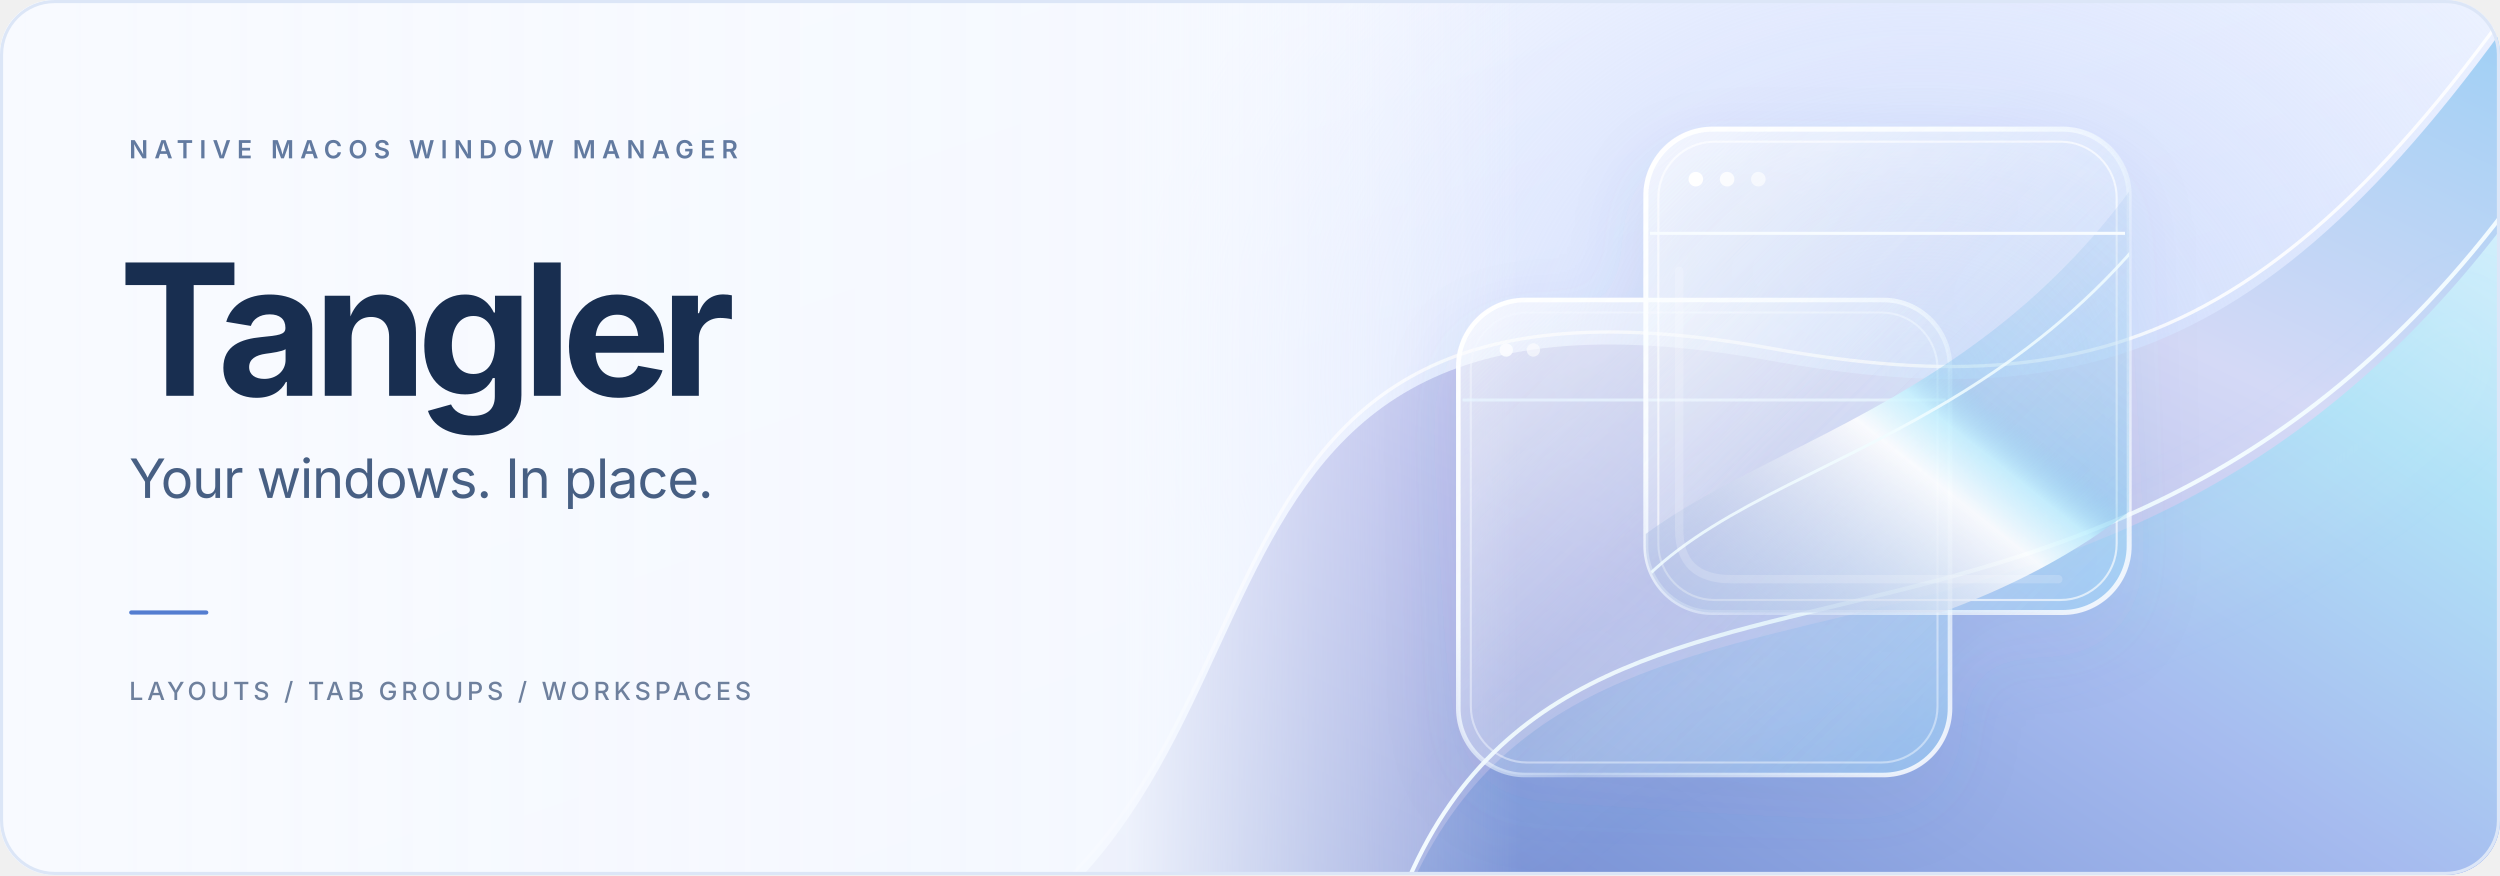
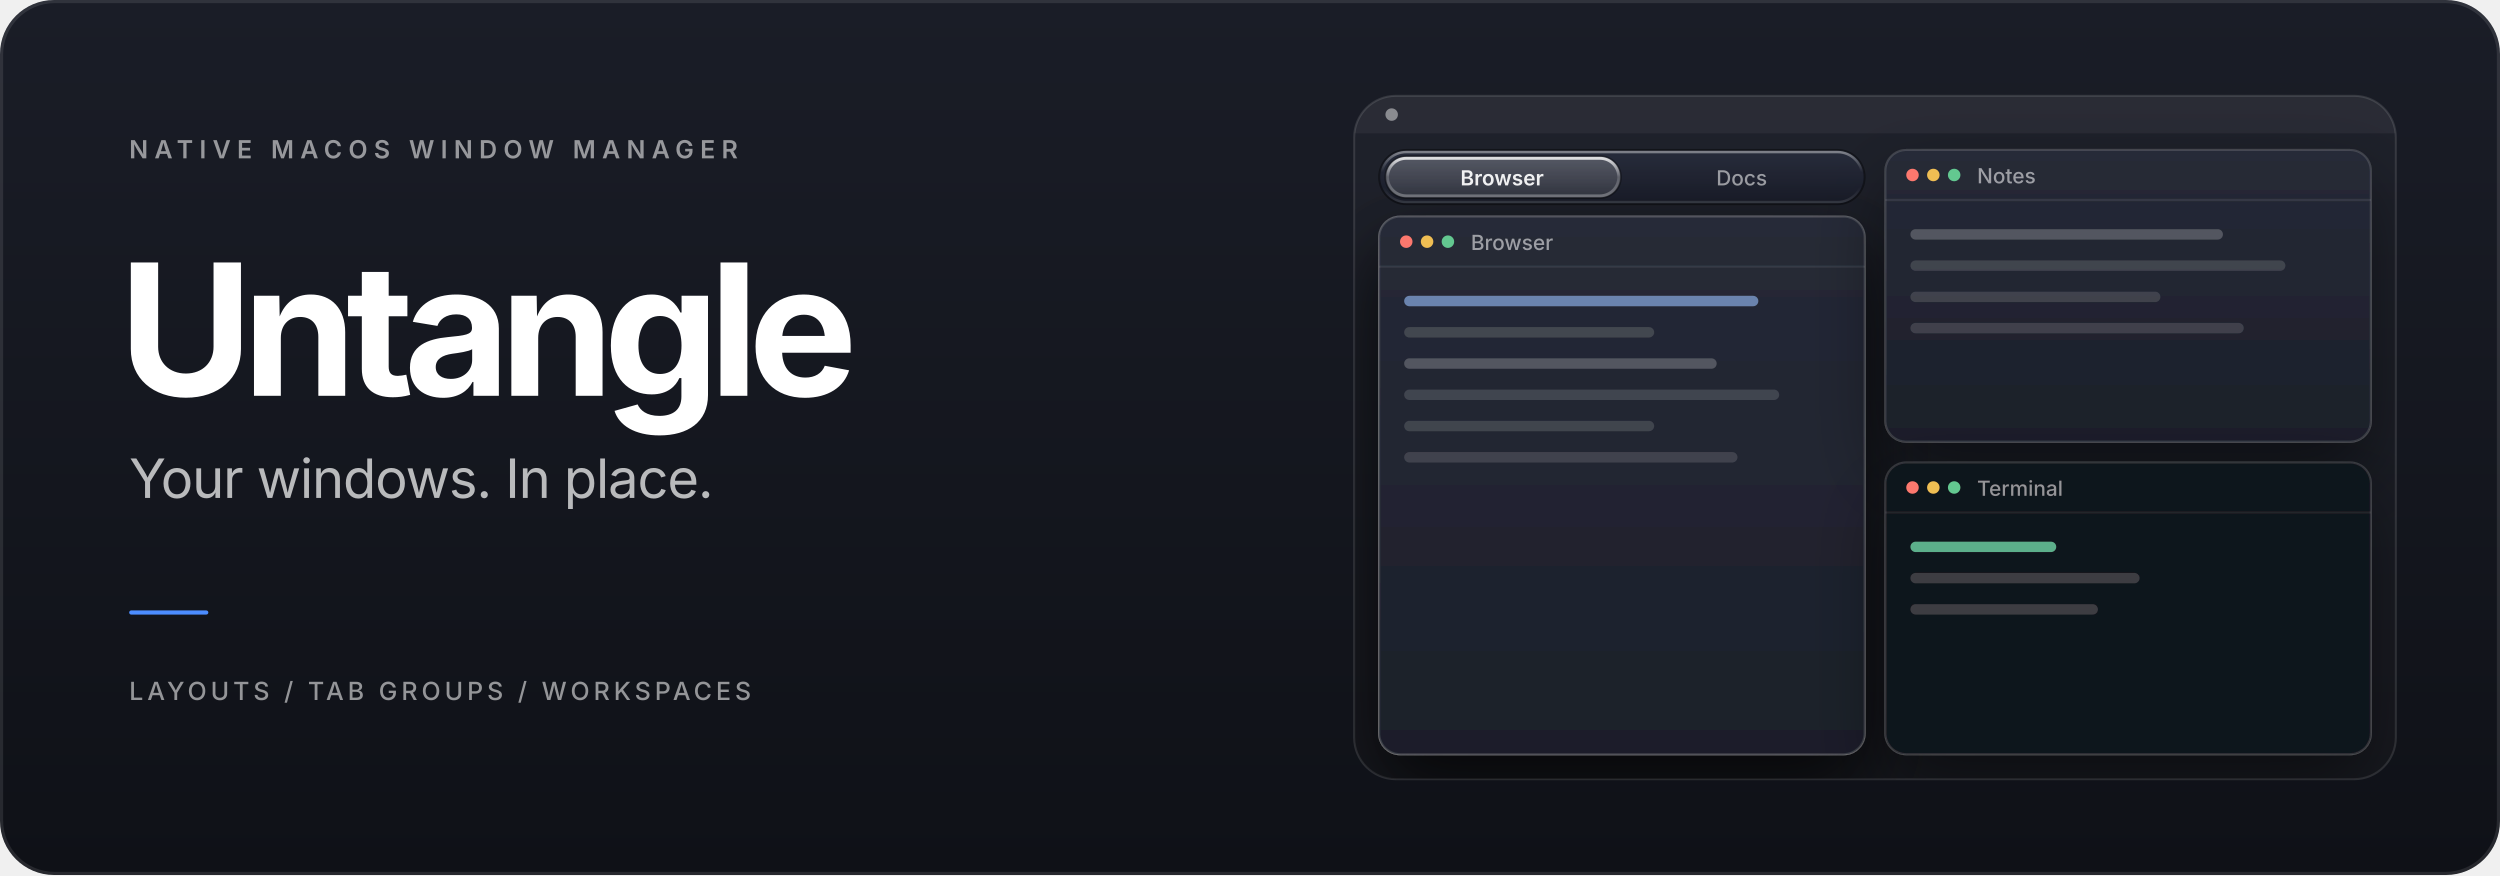
<svg xmlns="http://www.w3.org/2000/svg" width="1200" height="420" viewBox="0 0 1200 420" role="img" aria-labelledby="title desc">
  <defs>
-     <linearGradient id="paper" x2="1" y2="1">
-       <stop stop-color="#fbfcff" />
-       <stop offset=".55" stop-color="#edf3ff" />
-       <stop offset="1" stop-color="#d7e9fa" />
+     <linearGradient id="night" x2="0" y2="1">
+       <stop stop-color="#1a1d27" />
+       <stop offset="1" stop-color="#0f1117" />
    </linearGradient>
-     <radialGradient id="halo">
-       <stop stop-color="#c3d3fa" stop-opacity=".8" />
-       <stop offset="1" stop-color="#ccd6ff" stop-opacity="0" />
-     </radialGradient>
-     <linearGradient id="wave" x1=".15" y1="1" x2=".9" y2="0">
-       <stop stop-color="#8498d4" />
-       <stop offset=".36" stop-color="#afb5e8" />
-       <stop offset=".64" stop-color="#d4d9f6" />
-       <stop offset="1" stop-color="#8bccf4" />
+     <linearGradient id="smoke" x2="0" y2="1">
+       <stop stop-color="#2a2f40" stop-opacity=".78" />
+       <stop offset="1" stop-color="#161925" stop-opacity=".84" />
    </linearGradient>
-     <linearGradient id="crest" x1="0" y1="1" x2="1" y2="0">
-       <stop stop-color="#6b86ce" />
-       <stop offset=".47" stop-color="#a6bbef" />
-       <stop offset=".72" stop-color="#b1e2f7" />
-       <stop offset="1" stop-color="#e7f8ff" />
+     <linearGradient id="rim" x2="0" y2="1">
+       <stop stop-color="#ffffff" stop-opacity=".4" />
+       <stop offset=".4" stop-color="#ffffff" stop-opacity="0" />
+       <stop offset=".7" stop-color="#ffffff" stop-opacity="0" />
+       <stop offset="1" stop-color="#ffffff" stop-opacity=".12" />
    </linearGradient>
-     <linearGradient id="veil">
-       <stop stop-color="#f8faff" />
-       <stop offset=".74" stop-color="#f6f9ff" stop-opacity=".92" />
-       <stop offset="1" stop-color="#f5f8ff" stop-opacity="0" />
+     <linearGradient id="lens-rim" x2="0" y2="1">
+       <stop stop-color="#ffffff" stop-opacity=".8" />
+       <stop offset=".5" stop-color="#ffffff" stop-opacity=".15" />
+       <stop offset="1" stop-color="#ffffff" stop-opacity=".3" />
    </linearGradient>
-     <linearGradient id="glass" x1="0" y1="0" x2="1" y2="1">
-       <stop stop-color="#ffffff" stop-opacity=".65" />
-       <stop offset=".48" stop-color="#f3faff" stop-opacity=".23" />
-       <stop offset="1" stop-color="#96d9fa" stop-opacity=".42" />
+     <linearGradient id="lens-fill" x2="0" y2="1">
+       <stop stop-color="#ffffff" stop-opacity=".22" />
+       <stop offset="1" stop-color="#ffffff" stop-opacity=".1" />
    </linearGradient>
-     <linearGradient id="rim" x1="0" y1="0" x2="1" y2="1">
-       <stop stop-color="#ffffff" />
-       <stop offset=".35" stop-color="#f9fdff" stop-opacity=".95" />
-       <stop offset=".62" stop-color="#ecf7ff" stop-opacity=".35" />
-       <stop offset="1" stop-color="#ffffff" stop-opacity=".9" />
+     <linearGradient id="window" x2="0" y2="1">
+       <stop stop-color="#262a37" />
+       <stop offset="1" stop-color="#1c1f2a" />
    </linearGradient>
-     <linearGradient id="refraction" x1="0" y1="1" x2="1" y2="0">
-       <stop stop-color="#6a8ace" stop-opacity=".1" />
-       <stop offset=".45" stop-color="#ffffff" stop-opacity=".88" />
-       <stop offset=".51" stop-color="#c5f3ff" stop-opacity=".8" />
-       <stop offset=".56" stop-color="#6fbdea" stop-opacity=".3" />
-       <stop offset="1" stop-color="#b0b9ea" stop-opacity=".12" />
-     </linearGradient>
-     <filter id="shadow" x="-35%" y="-30%" width="180%" height="200%">
-       <feDropShadow dx="0" dy="15" stdDeviation="17" flood-color="#506bab" flood-opacity=".18" />
-     </filter>
-     <filter id="glow" x="-50%" y="-50%" width="200%" height="200%">
-       <feGaussianBlur stdDeviation="20" />
+     <filter id="shadow" x="-20%" y="-25%" width="140%" height="165%">
+       <feDropShadow dx="0" dy="16" stdDeviation="18" flood-color="#000000" flood-opacity=".45" />
    </filter>
    <clipPath id="frame">
      <rect width="1200" height="420" rx="26" />
    </clipPath>
-     <clipPath id="front">
-       <rect x="790" y="62" width="232" height="232" rx="32" />
+     <clipPath id="screen">
+       <rect x="650" y="46" width="500" height="328" rx="20" />
    </clipPath>
  </defs>
  <style>
    text { font-family:-apple-system,BlinkMacSystemFont,'Segoe UI',sans-serif; }
-     .glass-mark { animation:float 12s ease-in-out infinite; }
-     .reflection { animation:light 12s ease-in-out infinite; }
-     @keyframes float { 0%,100% { transform:translateY(0); } 50% { transform:translateY(-7px); } }
-     @keyframes light { 0%,100% { opacity:.5; transform:translateX(-5px); } 50% { opacity:.9; transform:translateX(9px); } }
+     .win { transform-box:fill-box; transform-origin:center; animation:8s ease-in-out infinite; }
+     .docs { animation-name:docs; } .browser { animation-name:browser; }
+     .notes { animation-name:notes; } .terminal { animation-name:terminal; }
+     .tabs { animation:tabs 8s ease-in-out infinite; }
+     @keyframes docs { 0%,16%,94%,100% { transform:translate(176px,-6px) rotate(5deg) scale(.86); } 38%,80% { transform:none; } }
+     @keyframes browser { 0%,16%,94%,100% { transform:translate(70px,34px) rotate(-6deg) scale(.9); } 34%,80% { transform:none; } }
+     @keyframes notes { 0%,16%,94%,100% { transform:translate(-170px,96px) rotate(4deg); } 30%,80% { transform:none; } }
+     @keyframes terminal { 0%,16%,94%,100% { transform:translate(-120px,-104px) rotate(-3deg); } 32%,80% { transform:none; } }
+     @keyframes tabs { 0%,36%,86%,100% { opacity:0; } 44%,80% { opacity:1; } }
    @media (prefers-reduced-motion:reduce) { * { animation:none !important; } }
  </style>
  <g clip-path="url(#frame)">
-     <rect width="1200" height="420" fill="url(#paper)" />
-     <ellipse cx="922" cy="180" rx="380" ry="320" fill="url(#halo)" />
-     <path d="M414 484C656 414 522 114 849 173C1020 204 1114 162 1260-74L1290 474Z" fill="url(#wave)" />
-     <path d="M414 478C656 408 522 108 849 167C1020 198 1114 156 1260-80" fill="none" stroke="#ffffff" stroke-opacity=".85" stroke-width="1.6" />
-     <path d="M661 473C729 204 1012 401 1228 71L1280 474Z" fill="url(#crest)" />
-     <path d="M661 467C729 198 1012 395 1228 65" fill="none" stroke="#f2fbff" stroke-width="2" />
-     <path d="M681 474C756 219 1022 417 1250 88" fill="none" stroke="#ebf8ff" stroke-opacity=".22" stroke-width="10" filter="url(#glow)" />
-     <rect width="730" height="420" fill="url(#veil)" />
-     <text x="62" y="76" fill="#627aa0" font-size="12" font-weight="600" letter-spacing="3">NATIVE MACOS WINDOW MANAGER</text>
-     <text x="57" y="190" fill="#182e50" font-size="88" font-weight="650" letter-spacing="-5">Tangler</text>
-     <text x="62" y="239" fill="#475f83" font-size="26" font-weight="400" letter-spacing="-.5">Your windows. In place.</text>
-     <path d="M63 294H99" stroke="#547dd0" stroke-width="2" stroke-linecap="round" />
-     <text x="62" y="336" fill="#6e809d" font-size="12" font-weight="500" letter-spacing="1.9">LAYOUTS  /  TAB GROUPS  /  WORKSPACES</text>
-     <g class="glass-mark">
-       <g filter="url(#shadow)">
-         <rect x="700" y="144" width="236" height="228" rx="32" fill="url(#glass)" stroke="url(#rim)" stroke-width="2.2" />
-         <rect x="706" y="150" width="224" height="216" rx="27" fill="none" stroke="#f4faff" stroke-opacity=".47" />
-         <path d="M702 192H934" stroke="#e8f5ff" stroke-opacity=".74" stroke-width="1.4" />
-         <circle cx="723" cy="168" r="3.2" fill="#fbfdff" fill-opacity=".9" />
-         <circle cx="736" cy="168" r="3.2" fill="#fbfdff" fill-opacity=".62" />
-         <rect x="790" y="62" width="232" height="232" rx="32" fill="url(#glass)" stroke="url(#rim)" stroke-width="2.4" />
-         <rect x="796" y="68" width="220" height="220" rx="27" fill="none" stroke="#ffffff" stroke-opacity=".64" />
-       </g>
-       <g clip-path="url(#front)">
-         <g class="reflection">
-           <path d="M750 302C795 211 946 222 1042 62L1091 171C1009 294 886 313 750 333Z" fill="url(#refraction)" />
-           <path d="M769 305C817 216 968 228 1064 64" fill="none" stroke="#f1fcff" stroke-width="1.4" stroke-opacity=".85" />
+     <rect width="1200" height="420" fill="url(#night)" />
+     <text x="62" y="76" fill="#ffffff8c" font-size="12" font-weight="600" letter-spacing="3">NATIVE MACOS WINDOW MANAGER</text>
+     <text x="57" y="190" fill="#ffffff" font-size="88" font-weight="650" letter-spacing="-5">Untangle</text>
+     <text x="62" y="239" fill="#ffffffb3" font-size="26" font-weight="400" letter-spacing="-.5">Your windows. In place.</text>
+     <path d="M63 294H99" stroke="#4c8dff" stroke-width="2" stroke-linecap="round" />
+     <text x="62" y="336" fill="#ffffff8c" font-size="12" font-weight="500" letter-spacing="1.9">LAYOUTS  /  TAB GROUPS  /  WORKSPACES</text>
+     <rect x="650" y="46" width="500" height="328" rx="20" fill="#ffffff" fill-opacity=".03" stroke="#ffffff" stroke-opacity=".12" />
+     <g clip-path="url(#screen)">
+       <rect x="650" y="46" width="500" height="18" rx="0" fill="#ffffff" fill-opacity=".05" />
+       <circle cx="668" cy="55" r="3" fill="#ffffff" fill-opacity=".45" />
+       <g class="win docs" filter="url(#shadow)">
+         <g transform="translate(662 104)">
+           <rect x="0" y="0" width="233" height="258" rx="10" fill="url(#window)" stroke="#ffffff" stroke-opacity=".14" />
+           <circle cx="13" cy="12" r="3" fill="#fc786e" />
+           <circle cx="23" cy="12" r="3" fill="#efbe53" />
+           <circle cx="33" cy="12" r="3" fill="#63c890" />
+           <text x="44" y="16" font-size="10" fill="#ffffff8c" font-weight="500">Docs</text>
+           <path d="M0 24H233" stroke="#ffffff" stroke-opacity=".08" />
+           <rect x="12" y="38" width="140" height="5" rx="2.5" fill="#4c8dff" fill-opacity="0.7" />
+           <rect x="12" y="53" width="150" height="5" rx="2.5" fill="#ffffff" fill-opacity="0.22" />
+           <rect x="12" y="68" width="180" height="5" rx="2.5" fill="#ffffff" fill-opacity="0.14" />
+           <rect x="12" y="83" width="120" height="5" rx="2.5" fill="#ffffff" fill-opacity="0.14" />
+           <rect x="12" y="98" width="160" height="5" rx="2.5" fill="#ffffff" fill-opacity="0.14" />
        </g>
      </g>
-       <path d="M792 112H1020" stroke="#f7fcff" stroke-width="1.5" />
-       <circle cx="814" cy="86" r="3.5" fill="#ffffff" />
-       <circle cx="829" cy="86" r="3.5" fill="#ffffff" fill-opacity=".8" />
-       <circle cx="844" cy="86" r="3.5" fill="#ffffff" fill-opacity=".6" />
-       <path d="M806 130V254Q806 278 831 278H988" fill="none" stroke="#ffffff" stroke-opacity=".18" stroke-width="4" stroke-linecap="round" />
+       <g class="win browser" filter="url(#shadow)">
+         <g transform="translate(662 104)">
+           <rect x="0" y="0" width="233" height="258" rx="10" fill="url(#window)" stroke="#ffffff" stroke-opacity=".14" />
+           <circle cx="13" cy="12" r="3" fill="#fc786e" />
+           <circle cx="23" cy="12" r="3" fill="#efbe53" />
+           <circle cx="33" cy="12" r="3" fill="#63c890" />
+           <text x="44" y="16" font-size="10" fill="#ffffff8c" font-weight="500">Browser</text>
+           <path d="M0 24H233" stroke="#ffffff" stroke-opacity=".08" />
+           <rect x="12" y="38" width="170" height="5" rx="2.5" fill="#9cc0ff" fill-opacity="0.6" />
+           <rect x="12" y="53" width="120" height="5" rx="2.5" fill="#ffffff" fill-opacity="0.14" />
+           <rect x="12" y="68" width="150" height="5" rx="2.5" fill="#ffffff" fill-opacity="0.22" />
+           <rect x="12" y="83" width="180" height="5" rx="2.5" fill="#ffffff" fill-opacity="0.14" />
+           <rect x="12" y="98" width="120" height="5" rx="2.5" fill="#ffffff" fill-opacity="0.14" />
+           <rect x="12" y="113" width="160" height="5" rx="2.5" fill="#ffffff" fill-opacity="0.14" />
+         </g>
+       </g>
+       <g class="win notes" filter="url(#shadow)">
+         <g transform="translate(905 72)">
+           <rect x="0" y="0" width="233" height="140" rx="10" fill="url(#window)" stroke="#ffffff" stroke-opacity=".14" />
+           <circle cx="13" cy="12" r="3" fill="#fc786e" />
+           <circle cx="23" cy="12" r="3" fill="#efbe53" />
+           <circle cx="33" cy="12" r="3" fill="#63c890" />
+           <text x="44" y="16" font-size="10" fill="#ffffff8c" font-weight="500">Notes</text>
+           <path d="M0 24H233" stroke="#ffffff" stroke-opacity=".08" />
+           <rect x="12" y="38" width="150" height="5" rx="2.5" fill="#ffffff" fill-opacity="0.22" />
+           <rect x="12" y="53" width="180" height="5" rx="2.5" fill="#ffffff" fill-opacity="0.14" />
+           <rect x="12" y="68" width="120" height="5" rx="2.5" fill="#ffffff" fill-opacity="0.14" />
+           <rect x="12" y="83" width="160" height="5" rx="2.5" fill="#ffffff" fill-opacity="0.14" />
+         </g>
+       </g>
+       <g class="win terminal" filter="url(#shadow)">
+         <g transform="translate(905 222)">
+           <rect x="0" y="0" width="233" height="140" rx="10" fill="#11131a" stroke="#ffffff" stroke-opacity=".14" />
+           <circle cx="13" cy="12" r="3" fill="#fc786e" />
+           <circle cx="23" cy="12" r="3" fill="#efbe53" />
+           <circle cx="33" cy="12" r="3" fill="#63c890" />
+           <text x="44" y="16" font-size="10" fill="#ffffff8c" font-weight="500">Terminal</text>
+           <path d="M0 24H233" stroke="#ffffff" stroke-opacity=".08" />
+           <rect x="12" y="38" width="70" height="5" rx="2.5" fill="#6fd6a8" fill-opacity="0.8" />
+           <rect x="12" y="53" width="110" height="5" rx="2.5" fill="#ffffff" fill-opacity="0.18" />
+           <rect x="12" y="68" width="90" height="5" rx="2.5" fill="#ffffff" fill-opacity="0.18" />
+         </g>
+       </g>
+       <g class="tabs">
+         <rect x="662" y="72" width="233" height="26" rx="13" fill="url(#smoke)" stroke="#000000" stroke-opacity=".4" />
+         <rect x="663" y="73" width="231" height="24" rx="12" fill="none" stroke="url(#rim)" stroke-width="1.2" />
+         <g>
+           <rect x="665" y="75" width="113" height="20" rx="10" fill="url(#lens-fill)" stroke="#000000" stroke-opacity=".35" />
+           <rect x="666" y="76" width="111" height="18" rx="9" fill="none" stroke="url(#lens-rim)" stroke-width="1.4" />
+         </g>
+         <text x="721" y="89" font-size="10" fill="#ffffffeb" font-weight="600" text-anchor="middle">Browser</text>
+         <text x="836" y="89" font-size="10" fill="#ffffff8c" font-weight="500" text-anchor="middle">Docs</text>
+       </g>
    </g>
-     <rect x=".75" y=".75" width="1198.5" height="418.5" rx="25.5" fill="none" stroke="#dce6f7" stroke-width="1.5" />
+     <rect x=".75" y=".75" width="1198.5" height="418.5" rx="25.5" fill="none" stroke="#ffffff" stroke-opacity=".1" stroke-width="1.5" />
  </g>
</svg>
